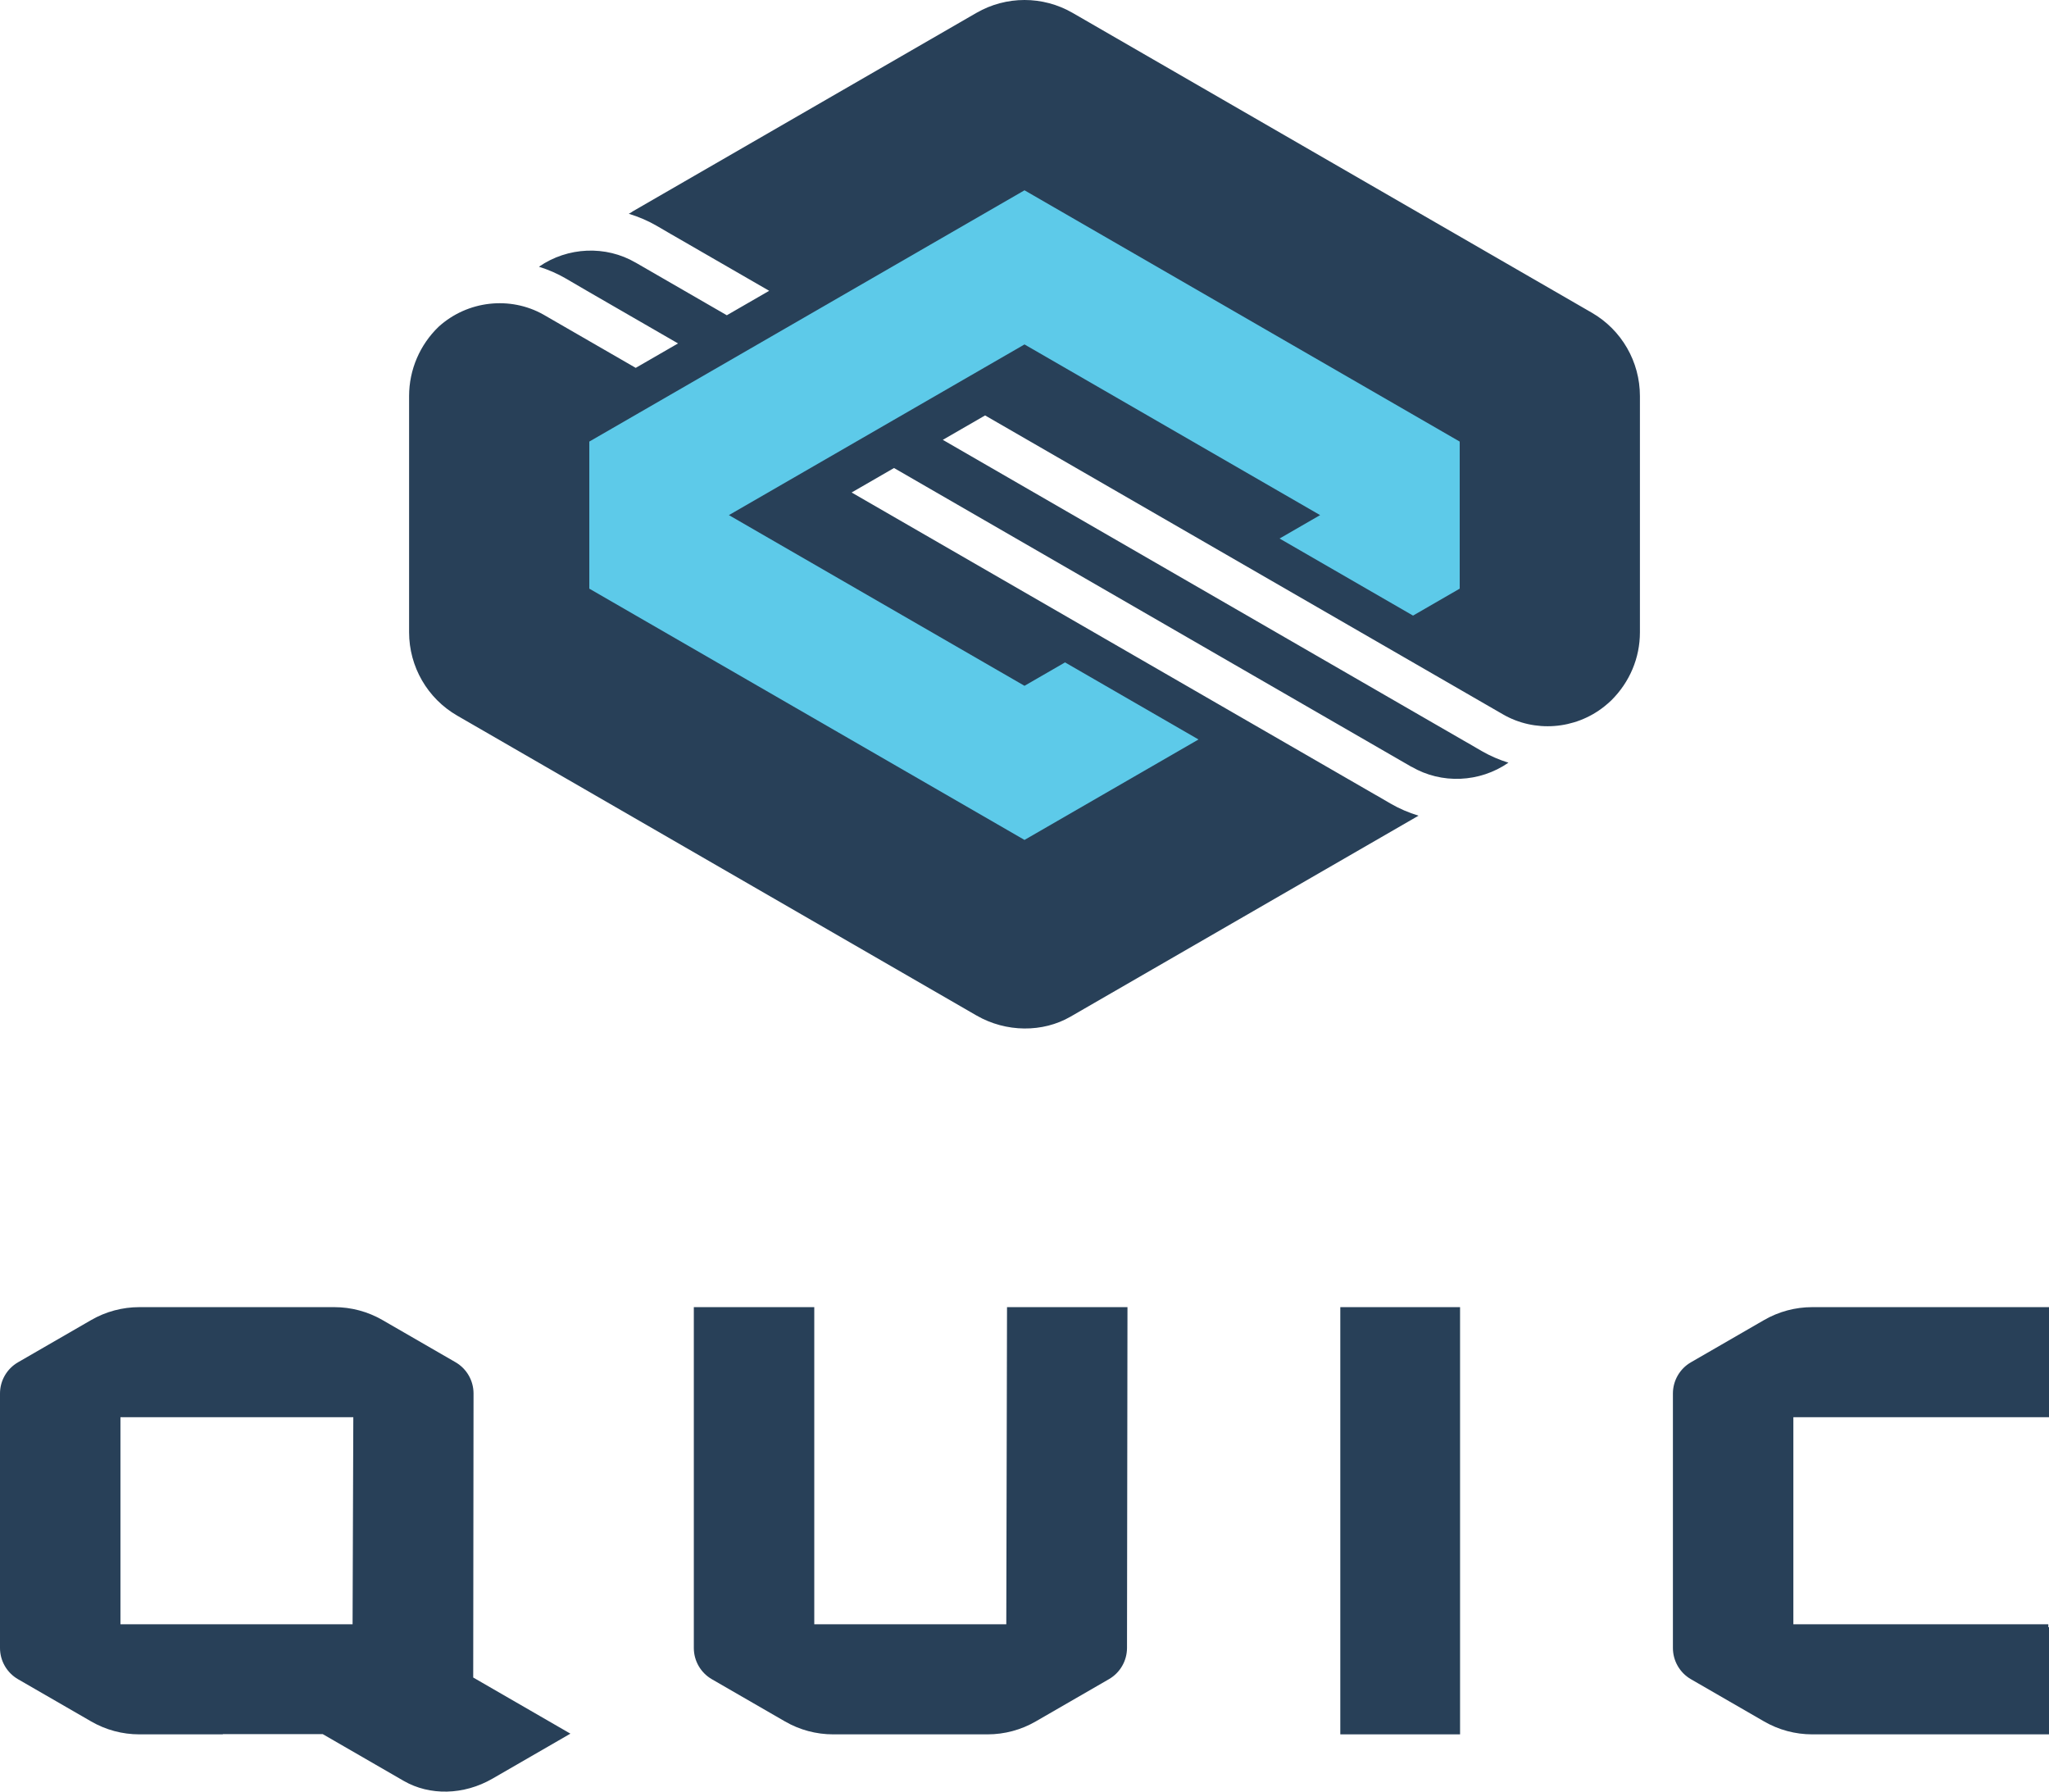
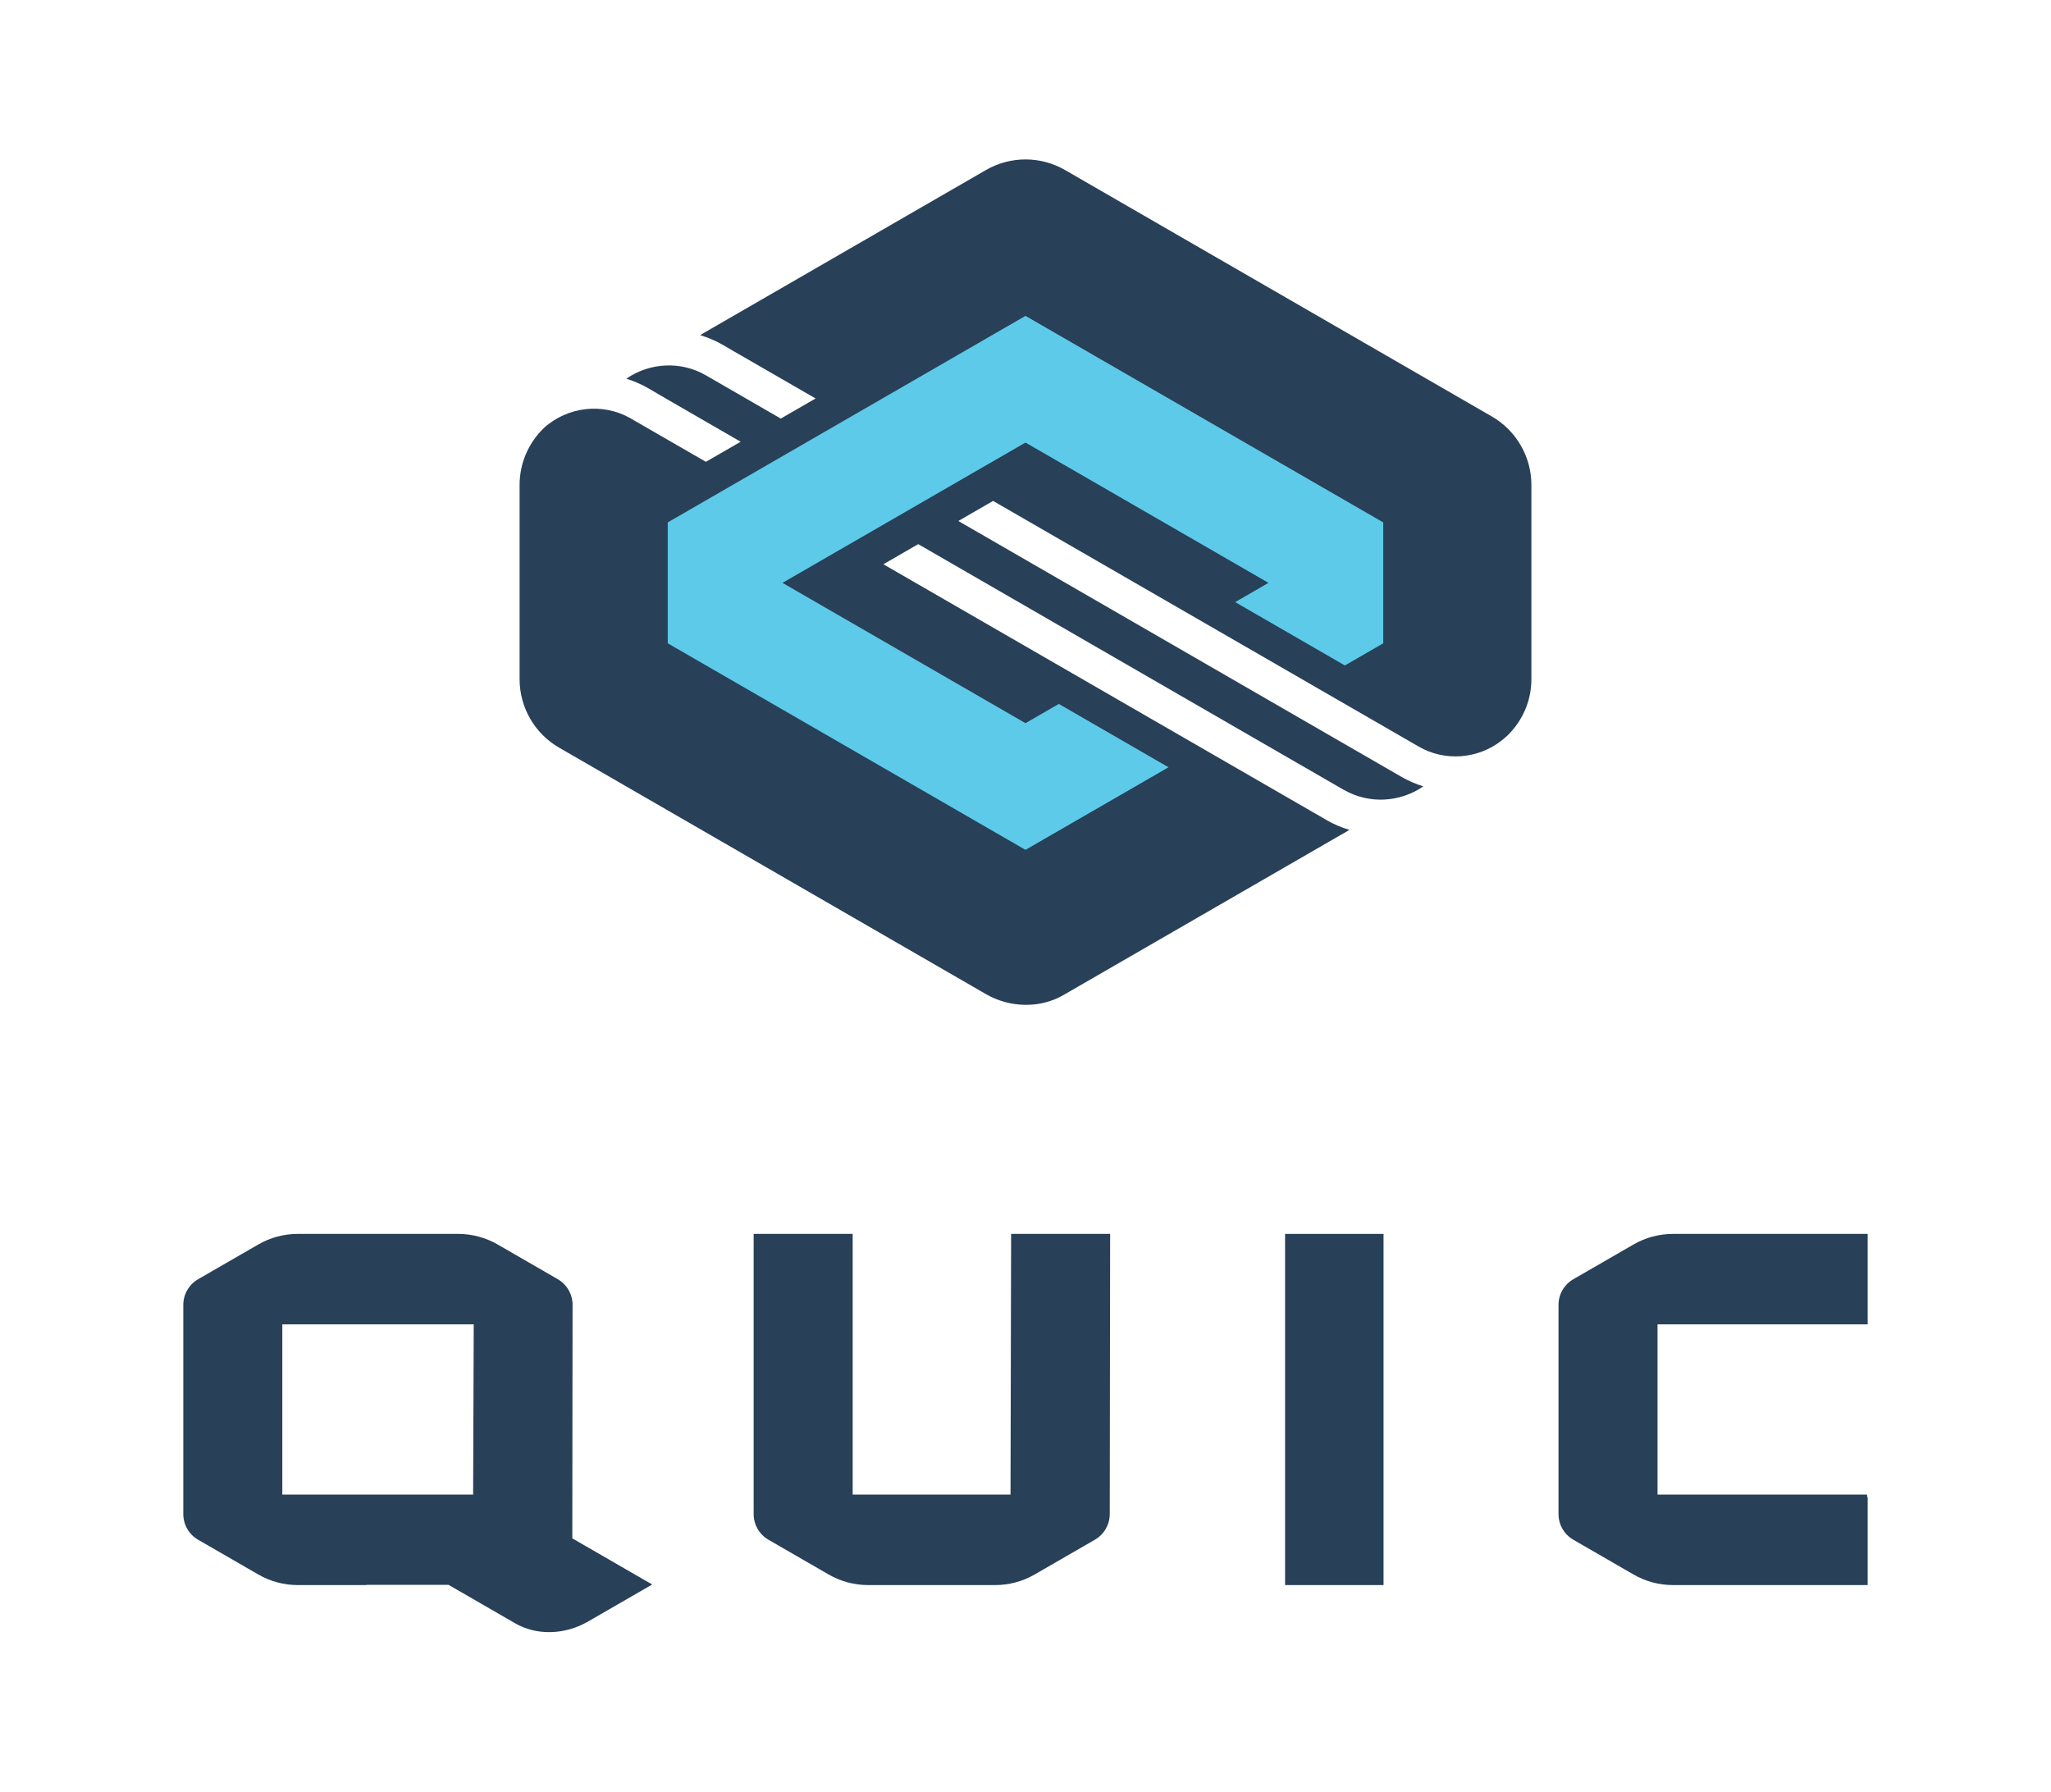
- <svg xmlns="http://www.w3.org/2000/svg" viewBox="0 0 356.133 311.339" height="311.339" width="356.133" xml:space="preserve" version="1.1" id="svg3355">
-   <defs id="defs3359" />
-   <g transform="matrix(1.25,0,0,-1.25,-38.75538,345.0447)" id="g3363">
-     <path d="m 252.342,232.563 -72.194,41.681 c -4.139,2.389 -9.238,2.389 -13.377,0 l -47.871,-27.639 0.018,-0.01 -0.482,-0.279 c 1.367,-0.413 2.689,-0.977 3.928,-1.7 l 1.935,-1.129 0.004,0.001 13.653,-7.879 -5.889,-3.4 -12.672,7.316 -10e-4,-0.002 c -4.151,2.421 -9.443,2.204 -13.451,-0.568 1.307,-0.409 2.571,-0.955 3.759,-1.649 l 2.957,-1.725 -0.001,0 12.625,-7.289 -5.884,-3.397 -12.833,7.406 c -4.595,2.586 -10.525,1.983 -14.581,-1.696 -2.583,-2.49 -4.098,-5.949 -4.098,-9.628 l 0,-32.841 c 0,-4.779 2.55,-9.195 6.689,-11.585 L 166.771,134.87 c 4.139,-2.39 9.238,-2.39 13.073,-0.176 l 47.918,27.666 -0.001,0 0.487,0.282 c -1.366,0.414 -2.687,0.977 -3.928,1.701 l -1.934,1.128 -0.012,-0.002 -72.954,42.101 5.895,3.403 71.961,-41.546 0.015,0.008 c 4.152,-2.423 9.447,-2.204 13.457,0.572 -1.269,0.397 -2.498,0.921 -3.657,1.586 l -0.77,0.445 -1.273,0.743 -0.011,-0.002 -72.938,42.11 5.879,3.394 72.006,-41.555 c 4.38,-2.538 10.018,-2.14 14.081,1.085 0.338,0.28 0.681,0.557 0.988,0.861 2.56,2.542 3.977,5.901 3.977,9.462 l 0,32.841 c 0,4.78 -2.55,9.196 -6.688,11.586" style="fill:#284058;fill-opacity:1;fill-rule:nonzero;stroke:none" id="path3369" />
-     <path d="m 146.848,34.927 21.476,0 c 2.349,0 4.656,0.618 6.69,1.793 l 10.189,5.882 c 1.549,0.895 2.505,2.548 2.508,4.338 l 0.065,47.378 -16.749,0 -0.101,-44.091 -26.7,0 0,44.091 -16.748,0 0,-47.381 c 0,-1.792 0.956,-3.449 2.508,-4.345 l 10.172,-5.872 c 2.034,-1.175 4.342,-1.793 6.69,-1.793" style="fill:#284058;fill-opacity:1;fill-rule:nonzero;stroke:none" id="path3371" />
-     <path d="m 217.369,34.928 16.652,0 0,59.39 -16.652,0 0,-59.39" style="fill:#284058;fill-opacity:1;fill-rule:nonzero;stroke:none" id="path3373" />
-     <path d="m 315.911,79.02 0,15.298 -32.924,0 c -2.348,0 -4.656,-0.618 -6.69,-1.792 l -10.171,-5.873 c -1.553,-0.895 -2.509,-2.552 -2.509,-4.344 l 0,-35.372 c 0,-1.792 0.956,-3.449 2.509,-4.345 l 10.172,-5.872 c 2.033,-1.175 4.341,-1.793 6.689,-1.793 l 32.924,0 0,14.899 -0.096,0 0,0.401 -35.45,0 0,28.793 35.546,0" style="fill:#284058;fill-opacity:1;fill-rule:nonzero;stroke:none" id="path3375" />
-     <path d="m 80.029,50.227 -32.277,0 0,28.793 32.379,0 -0.102,-28.793 z m 19.451,-21.458 0,0 10.838,6.256 -13.515,7.804 0.045,39.482 c 0.002,1.794 -0.955,3.454 -2.509,4.351 L 84.183,92.526 C 82.149,93.7 79.841,94.318 77.493,94.318 l -27.119,0 c -2.348,0 -4.655,-0.618 -6.689,-1.792 L 33.513,86.653 c -1.552,-0.895 -2.509,-2.552 -2.509,-4.344 l 0,-35.372 c 0,-1.792 0.957,-3.449 2.509,-4.345 l 10.172,-5.872 c 2.034,-1.175 4.341,-1.793 6.689,-1.793 l 11.611,0 0,0.035 13.891,0 11.288,-6.518 0,0 c 3.58,-2.053 8.302,-1.992 12.315,0.325" style="fill:#284058;fill-opacity:1;fill-rule:nonzero;stroke:none" id="path3377" />
-     <path d="m 173.458,180.696 -41.103,23.729 41.103,23.728 41.103,-23.728 -5.637,-3.254 18.558,-10.715 6.489,3.746 0,20.446 -60.512,34.933 -60.513,-34.933 0,-20.446 60.513,-34.933 24.193,13.966 -18.558,10.715 -5.636,-3.254" style="fill:#5dcae9;fill-opacity:1;fill-rule:nonzero;stroke:none" id="path3379" />
+ <svg xmlns="http://www.w3.org/2000/svg" viewBox="0 0 462.56 404" height="404" width="462.56" xml:space="preserve" id="svg2" version="1.1">
+   <defs id="defs6" />
+   <g id="vert" transform="matrix(0.1333333,0,0,-0.1333333,0,404)">
+     <g id="badge">
+       <path id="dark" style="fill:#284058;fill-opacity:1;fill-rule:nonzero;stroke:none" d="m 2523.42,2325.63 -721.94,416.81 c -41.39,23.89 -92.38,23.89 -133.77,0 L 1189,2466.05 l 0.18,-0.1 -4.82,-2.79 c 13.67,-4.13 26.89,-9.77 39.28,-17 l 19.35,-11.29 0.04,0.01 136.53,-78.79 -58.89,-34 -126.72,73.16 -0.01,-0.02 c -41.51,24.21 -94.43,22.04 -134.51,-5.68 13.07,-4.09 25.71,-9.55 37.59,-16.49 l 29.57,-17.25 -0.01,0 126.25,-72.89 -58.84,-33.97 -128.33,74.06 c -45.95,25.86 -105.254,19.83 -145.805,-16.96 -25.832,-24.9 -40.976,-59.49 -40.976,-96.28 l 0,-328.41 c 0,-47.79 25.496,-91.95 66.887,-115.85 L 1667.71,1348.7 c 41.39,-23.9 92.38,-23.9 130.73,-1.76 l 479.18,276.66 -0.01,0 4.87,2.82 c -13.66,4.14 -26.87,9.77 -39.28,17.01 l -19.34,11.28 -0.12,-0.02 -729.54,421.01 58.95,34.03 719.61,-415.46 0.15,0.08 c 41.52,-24.23 94.47,-22.04 134.57,5.72 -12.69,3.97 -24.98,9.21 -36.57,15.86 l -7.7,4.45 -12.73,7.43 -0.11,-0.02 -729.38,421.1 58.79,33.94 720.06,-415.55 c 43.8,-25.38 100.18,-21.4 140.81,10.85 3.38,2.8 6.81,5.57 9.88,8.61 25.6,25.42 39.77,59.01 39.77,94.62 l 0,328.41 c 0,47.8 -25.5,91.96 -66.88,115.86" />
+       <path id="light" style="fill:#5dcae9;fill-opacity:1;fill-rule:nonzero;stroke:none" d="m 1734.58,1806.96 -411.03,237.29 411.03,237.28 411.03,-237.28 -56.37,-32.54 185.58,-107.15 64.89,37.46 0,204.46 -605.12,349.33 -605.13,-349.33 0,-204.46 605.13,-349.33 241.93,139.66 -185.58,107.15 -56.36,-32.54" />
+     </g>
+     <path d="m 800.293,502.27 -322.773,0 0,287.929 323.789,0 z m 194.512,-214.579 0,0 108.375,62.559 -135.149,78.039 0.453,394.82 c 0.024,17.942 -9.546,34.539 -25.086,43.512 L 841.832,925.262 C 821.488,937 798.414,943.18 774.926,943.18 l -271.192,0 c -23.48,0 -46.554,-6.18 -66.894,-17.918 L 335.129,866.531 c -15.52,-8.949 -25.086,-25.519 -25.086,-43.441 l 0,-353.719 c 0,-17.922 9.566,-34.492 25.086,-43.449 l 101.723,-58.723 c 20.336,-11.75 43.406,-17.929 66.894,-17.929 l 116.113,0 0,0.351 138.914,0 112.883,-65.18 0,0 c 35.805,-20.531 83.024,-19.921 123.149,3.25" style="fill:#284058;fill-opacity:1;fill-rule:nonzero;stroke:none" id="q" />
+     <path d="m 1468.48,349.27 214.76,0 c 23.49,0 46.56,6.179 66.9,17.929 l 101.89,58.821 c 15.49,8.949 25.05,25.48 25.08,43.378 l 0.65,473.782 -167.49,0 -1.01,-440.91 -267,0 0,440.91 -167.48,0 0,-473.809 c 0,-17.922 9.56,-34.492 25.08,-43.449 l 101.72,-58.723 c 20.34,-11.75 43.42,-17.929 66.9,-17.929" style="fill:#284058;fill-opacity:1;fill-rule:nonzero;stroke:none" id="u" />
+     <path d="m 2173.69,349.281 166.52,0 0,593.899 -166.52,0 0,-593.899" style="fill:#284058;fill-opacity:1;fill-rule:nonzero;stroke:none" id="i" />
+     <path d="m 3159.11,790.199 0,152.981 -329.24,0 c -23.48,0 -46.56,-6.18 -66.9,-17.918 l -101.71,-58.731 c -15.53,-8.949 -25.09,-25.519 -25.09,-43.441 l 0,-353.719 c 0,-17.922 9.56,-34.492 25.09,-43.449 l 101.72,-58.723 c 20.33,-11.75 43.41,-17.929 66.89,-17.929 l 329.24,0 0,148.992 -0.96,0 0,4.008 -354.5,0 0,287.929 355.46,0" style="fill:#284058;fill-opacity:1;fill-rule:nonzero;stroke:none" id="c" />
  </g>
</svg>
